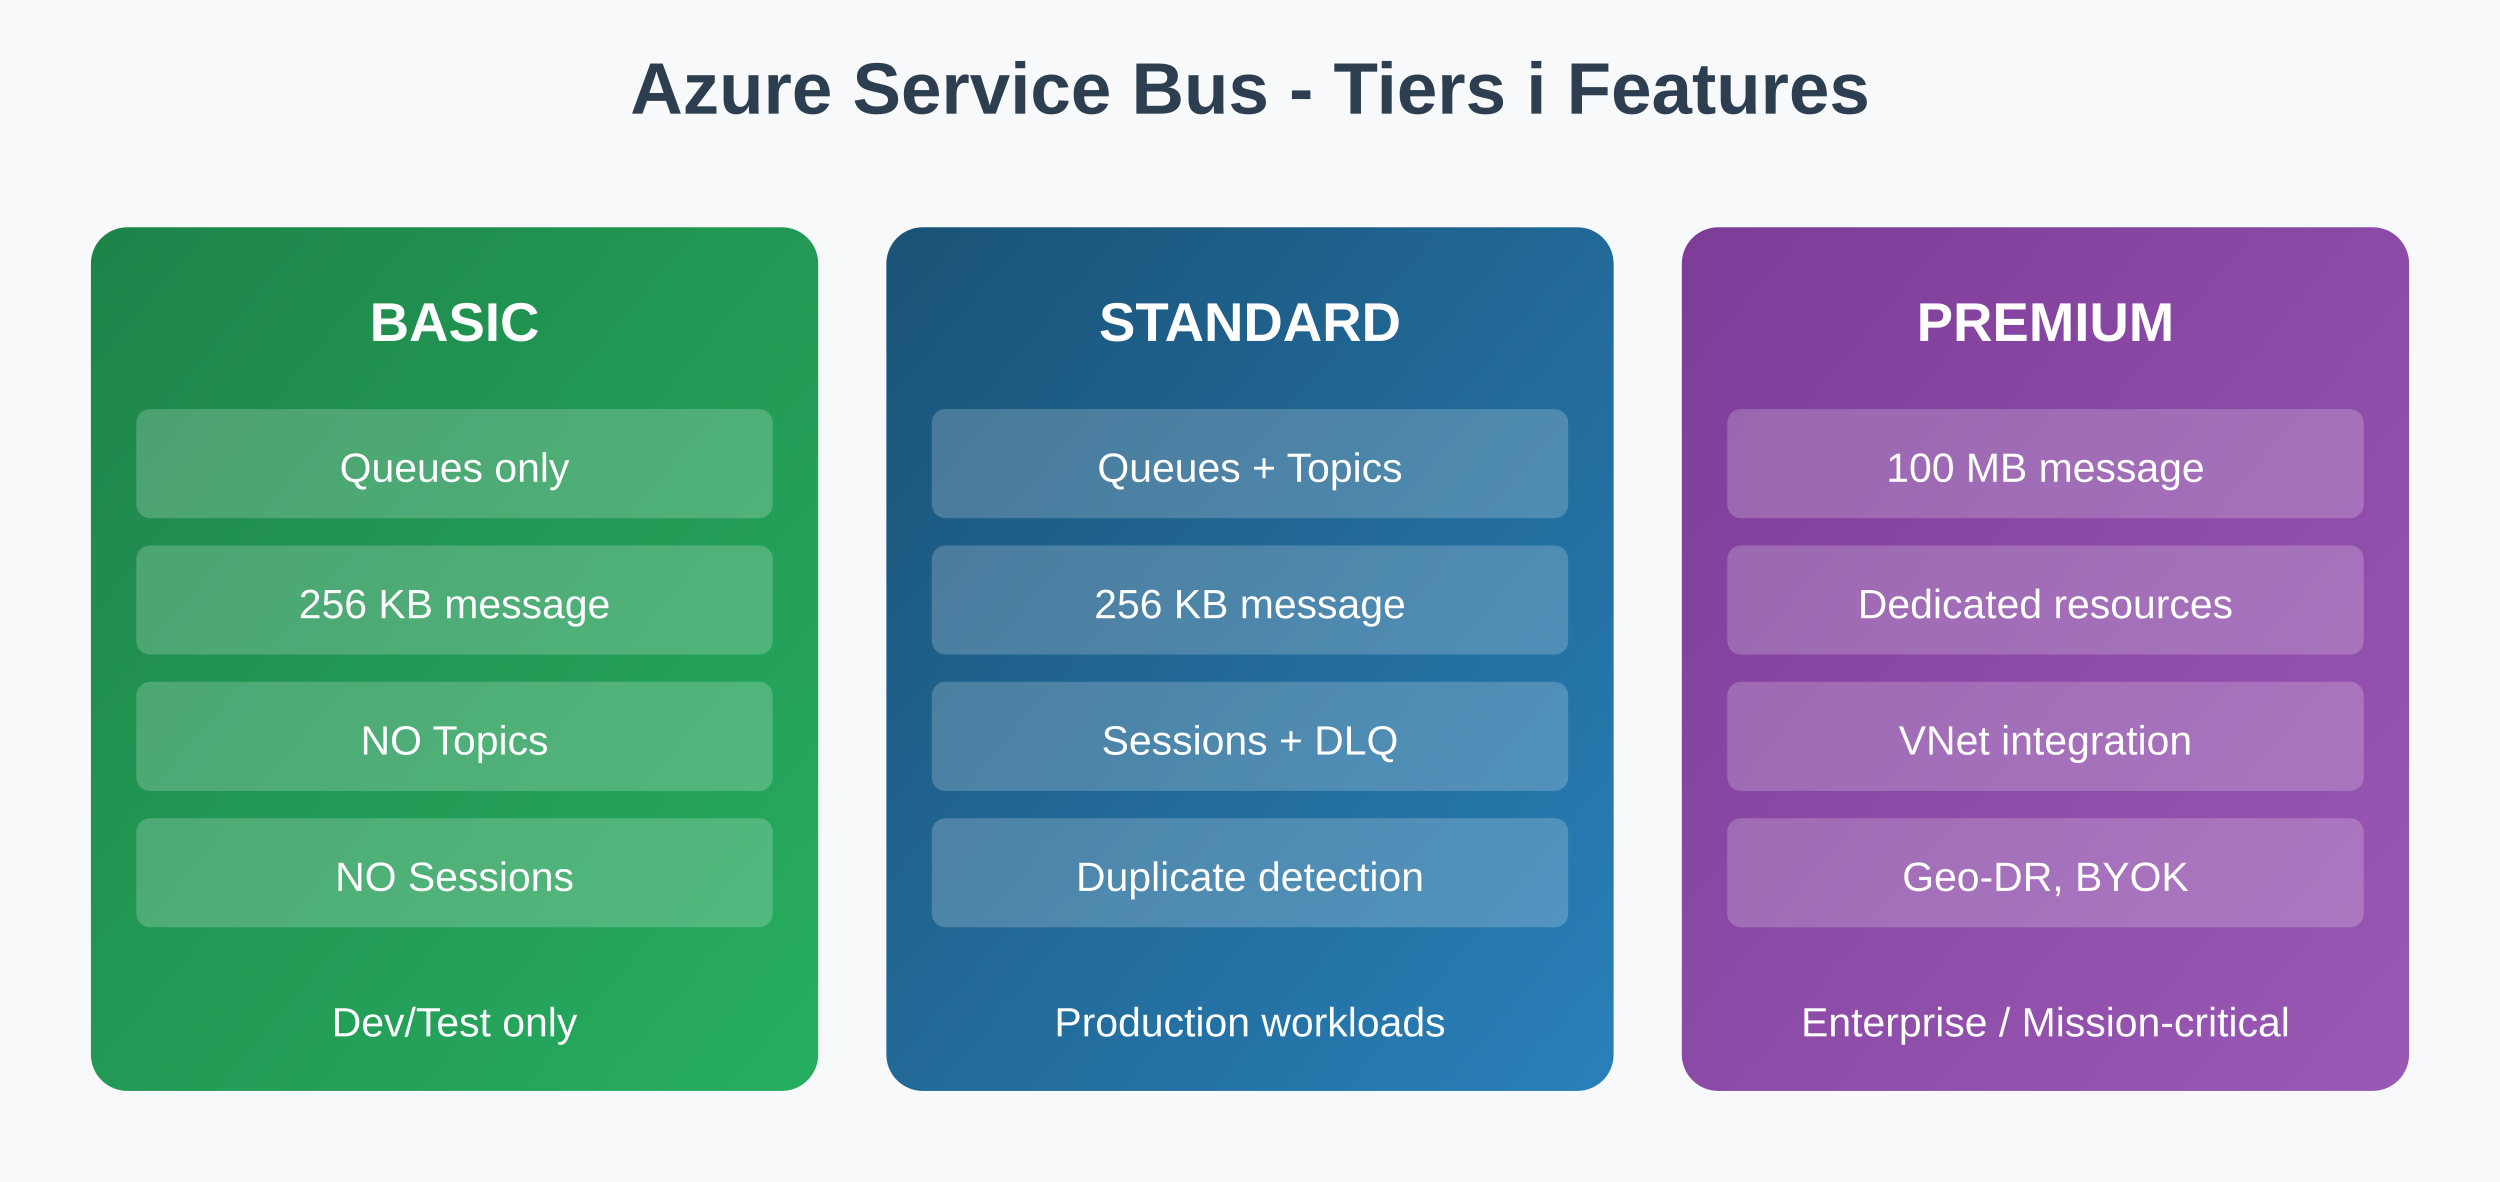
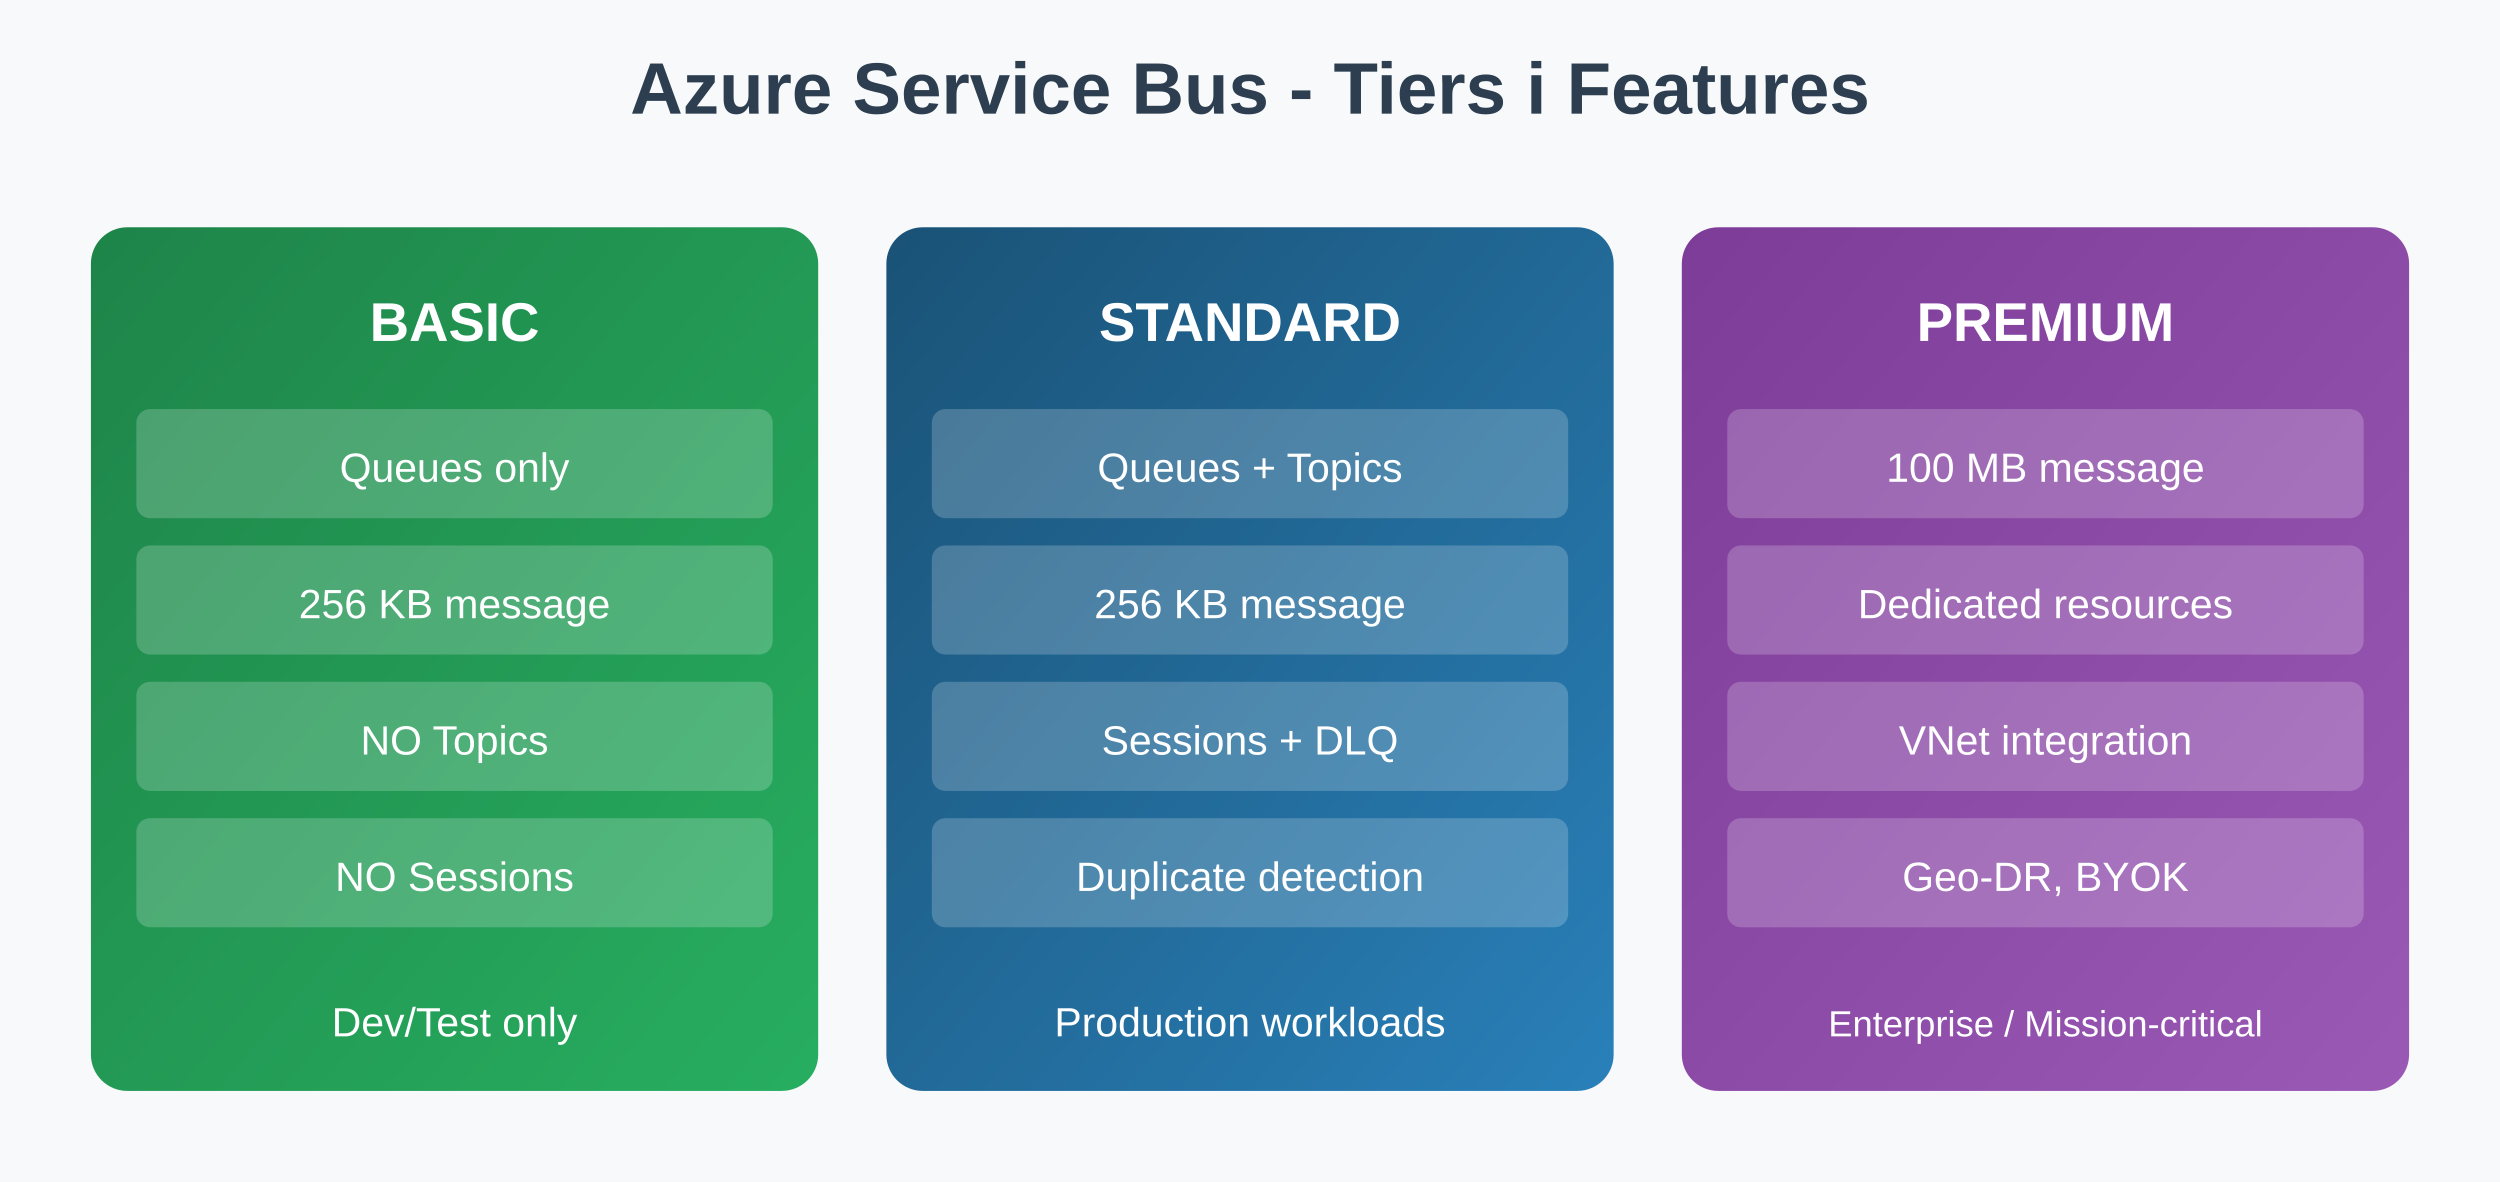
<svg xmlns="http://www.w3.org/2000/svg" viewBox="0 0 550 260">
  <defs>
    <linearGradient id="basicGrad" x1="0%" y1="0%" x2="100%" y2="100%">
      <stop offset="0%" style="stop-color:#1e8449;stop-opacity:1" />
      <stop offset="100%" style="stop-color:#27ae60;stop-opacity:1" />
    </linearGradient>
    <linearGradient id="standardGrad" x1="0%" y1="0%" x2="100%" y2="100%">
      <stop offset="0%" style="stop-color:#1a5276;stop-opacity:1" />
      <stop offset="100%" style="stop-color:#2980b9;stop-opacity:1" />
    </linearGradient>
    <linearGradient id="premiumGrad" x1="0%" y1="0%" x2="100%" y2="100%">
      <stop offset="0%" style="stop-color:#7d3c98;stop-opacity:1" />
      <stop offset="100%" style="stop-color:#9b59b6;stop-opacity:1" />
    </linearGradient>
  </defs>
  <rect width="550" height="260" fill="#f8f9fa" />
  <text x="275" y="25" text-anchor="middle" font-family="Segoe UI, Arial" font-size="16" font-weight="600" fill="#2c3e50">Azure Service Bus - Tiers i Features</text>
  <rect x="20" y="50" width="160" height="190" rx="8" fill="url(#basicGrad)" />
  <text x="100" y="75" text-anchor="middle" font-family="Segoe UI, Arial" font-size="12" font-weight="600" fill="white">BASIC</text>
  <rect x="30" y="90" width="140" height="24" rx="3" fill="white" fill-opacity="0.2" />
  <text x="100" y="106" text-anchor="middle" font-family="Segoe UI, Arial" font-size="9" fill="white">Queues only</text>
  <rect x="30" y="120" width="140" height="24" rx="3" fill="white" fill-opacity="0.2" />
  <text x="100" y="136" text-anchor="middle" font-family="Segoe UI, Arial" font-size="9" fill="white">256 KB message</text>
  <rect x="30" y="150" width="140" height="24" rx="3" fill="white" fill-opacity="0.2" />
  <text x="100" y="166" text-anchor="middle" font-family="Segoe UI, Arial" font-size="9" fill="white">NO Topics</text>
  <rect x="30" y="180" width="140" height="24" rx="3" fill="white" fill-opacity="0.2" />
  <text x="100" y="196" text-anchor="middle" font-family="Segoe UI, Arial" font-size="9" fill="white">NO Sessions</text>
  <text x="100" y="228" text-anchor="middle" font-family="Segoe UI, Arial" font-size="9" fill="white">Dev/Test only</text>
  <rect x="195" y="50" width="160" height="190" rx="8" fill="url(#standardGrad)" />
  <text x="275" y="75" text-anchor="middle" font-family="Segoe UI, Arial" font-size="12" font-weight="600" fill="white">STANDARD</text>
  <rect x="205" y="90" width="140" height="24" rx="3" fill="white" fill-opacity="0.2" />
  <text x="275" y="106" text-anchor="middle" font-family="Segoe UI, Arial" font-size="9" fill="white">Queues + Topics</text>
  <rect x="205" y="120" width="140" height="24" rx="3" fill="white" fill-opacity="0.2" />
  <text x="275" y="136" text-anchor="middle" font-family="Segoe UI, Arial" font-size="9" fill="white">256 KB message</text>
  <rect x="205" y="150" width="140" height="24" rx="3" fill="white" fill-opacity="0.2" />
  <text x="275" y="166" text-anchor="middle" font-family="Segoe UI, Arial" font-size="9" fill="white">Sessions + DLQ</text>
  <rect x="205" y="180" width="140" height="24" rx="3" fill="white" fill-opacity="0.2" />
  <text x="275" y="196" text-anchor="middle" font-family="Segoe UI, Arial" font-size="9" fill="white">Duplicate detection</text>
  <text x="275" y="228" text-anchor="middle" font-family="Segoe UI, Arial" font-size="9" fill="white">Production workloads</text>
  <rect x="370" y="50" width="160" height="190" rx="8" fill="url(#premiumGrad)" />
  <text x="450" y="75" text-anchor="middle" font-family="Segoe UI, Arial" font-size="12" font-weight="600" fill="white">PREMIUM</text>
  <rect x="380" y="90" width="140" height="24" rx="3" fill="white" fill-opacity="0.2" />
  <text x="450" y="106" text-anchor="middle" font-family="Segoe UI, Arial" font-size="9" fill="white">100 MB message</text>
  <rect x="380" y="120" width="140" height="24" rx="3" fill="white" fill-opacity="0.2" />
  <text x="450" y="136" text-anchor="middle" font-family="Segoe UI, Arial" font-size="9" fill="white">Dedicated resources</text>
  <rect x="380" y="150" width="140" height="24" rx="3" fill="white" fill-opacity="0.2" />
  <text x="450" y="166" text-anchor="middle" font-family="Segoe UI, Arial" font-size="9" fill="white">VNet integration</text>
  <rect x="380" y="180" width="140" height="24" rx="3" fill="white" fill-opacity="0.2" />
  <text x="450" y="196" text-anchor="middle" font-family="Segoe UI, Arial" font-size="9" fill="white">Geo-DR, BYOK</text>
-   <text x="450" y="228" text-anchor="middle" font-family="Segoe UI, Arial" font-size="9" fill="white">Enterprise / Mission-critical</text>
+   <text x="450" y="228" text-anchor="middle" font-family="Segoe UI, Arial" font-size="8" fill="white">Enterprise / Mission-critical</text>
</svg>
